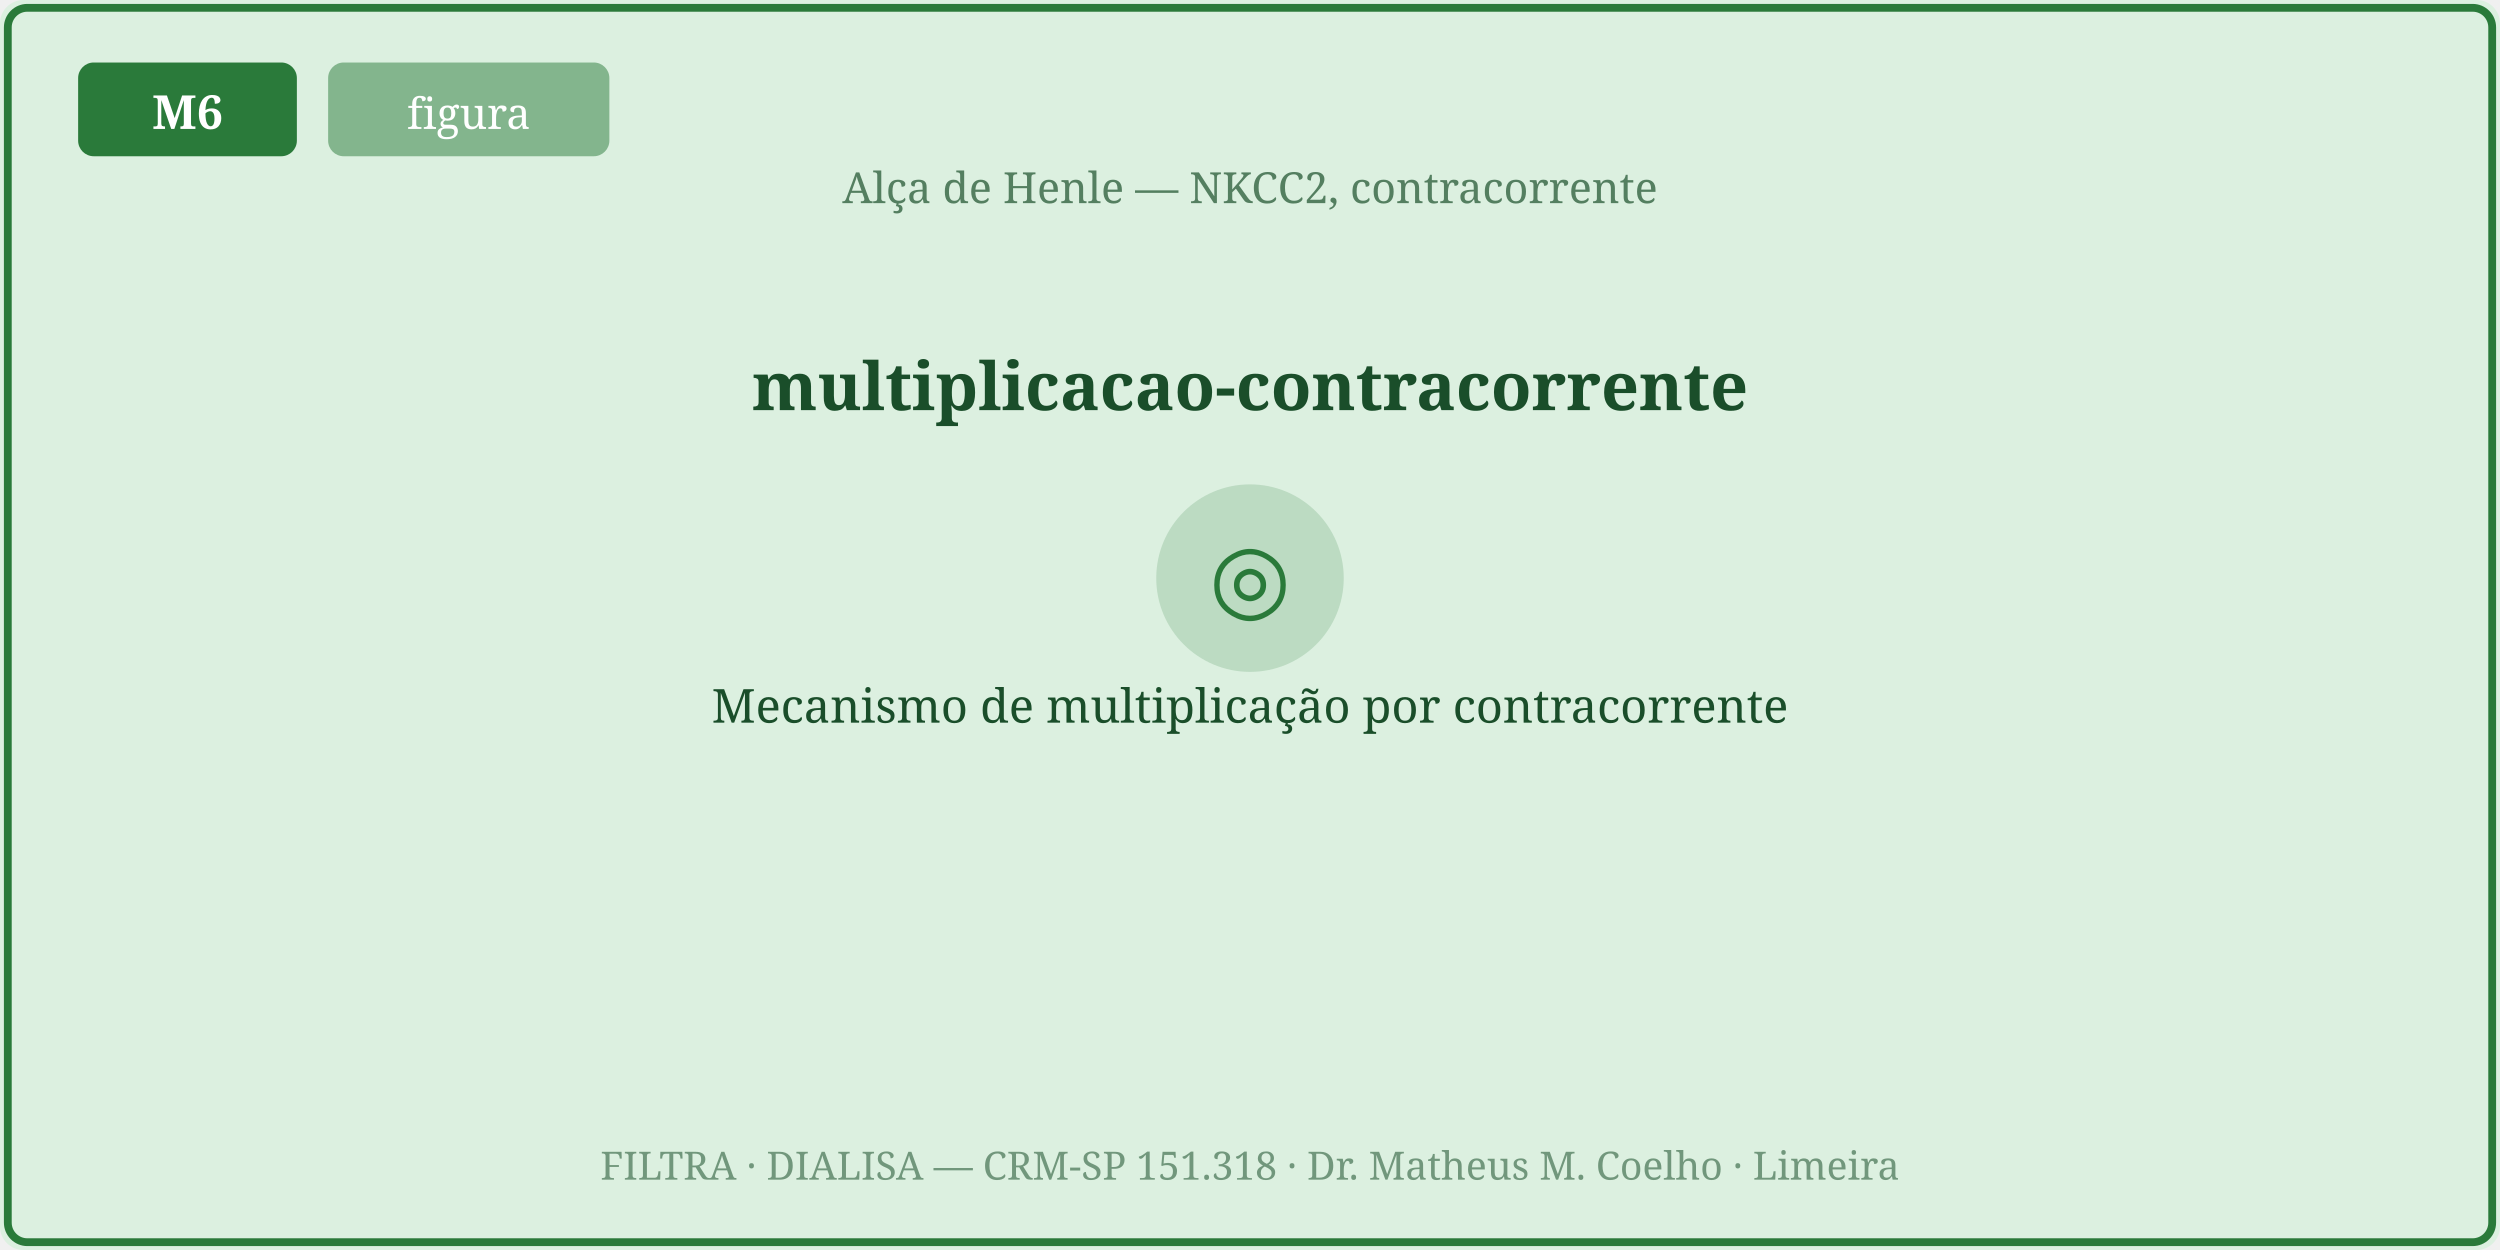
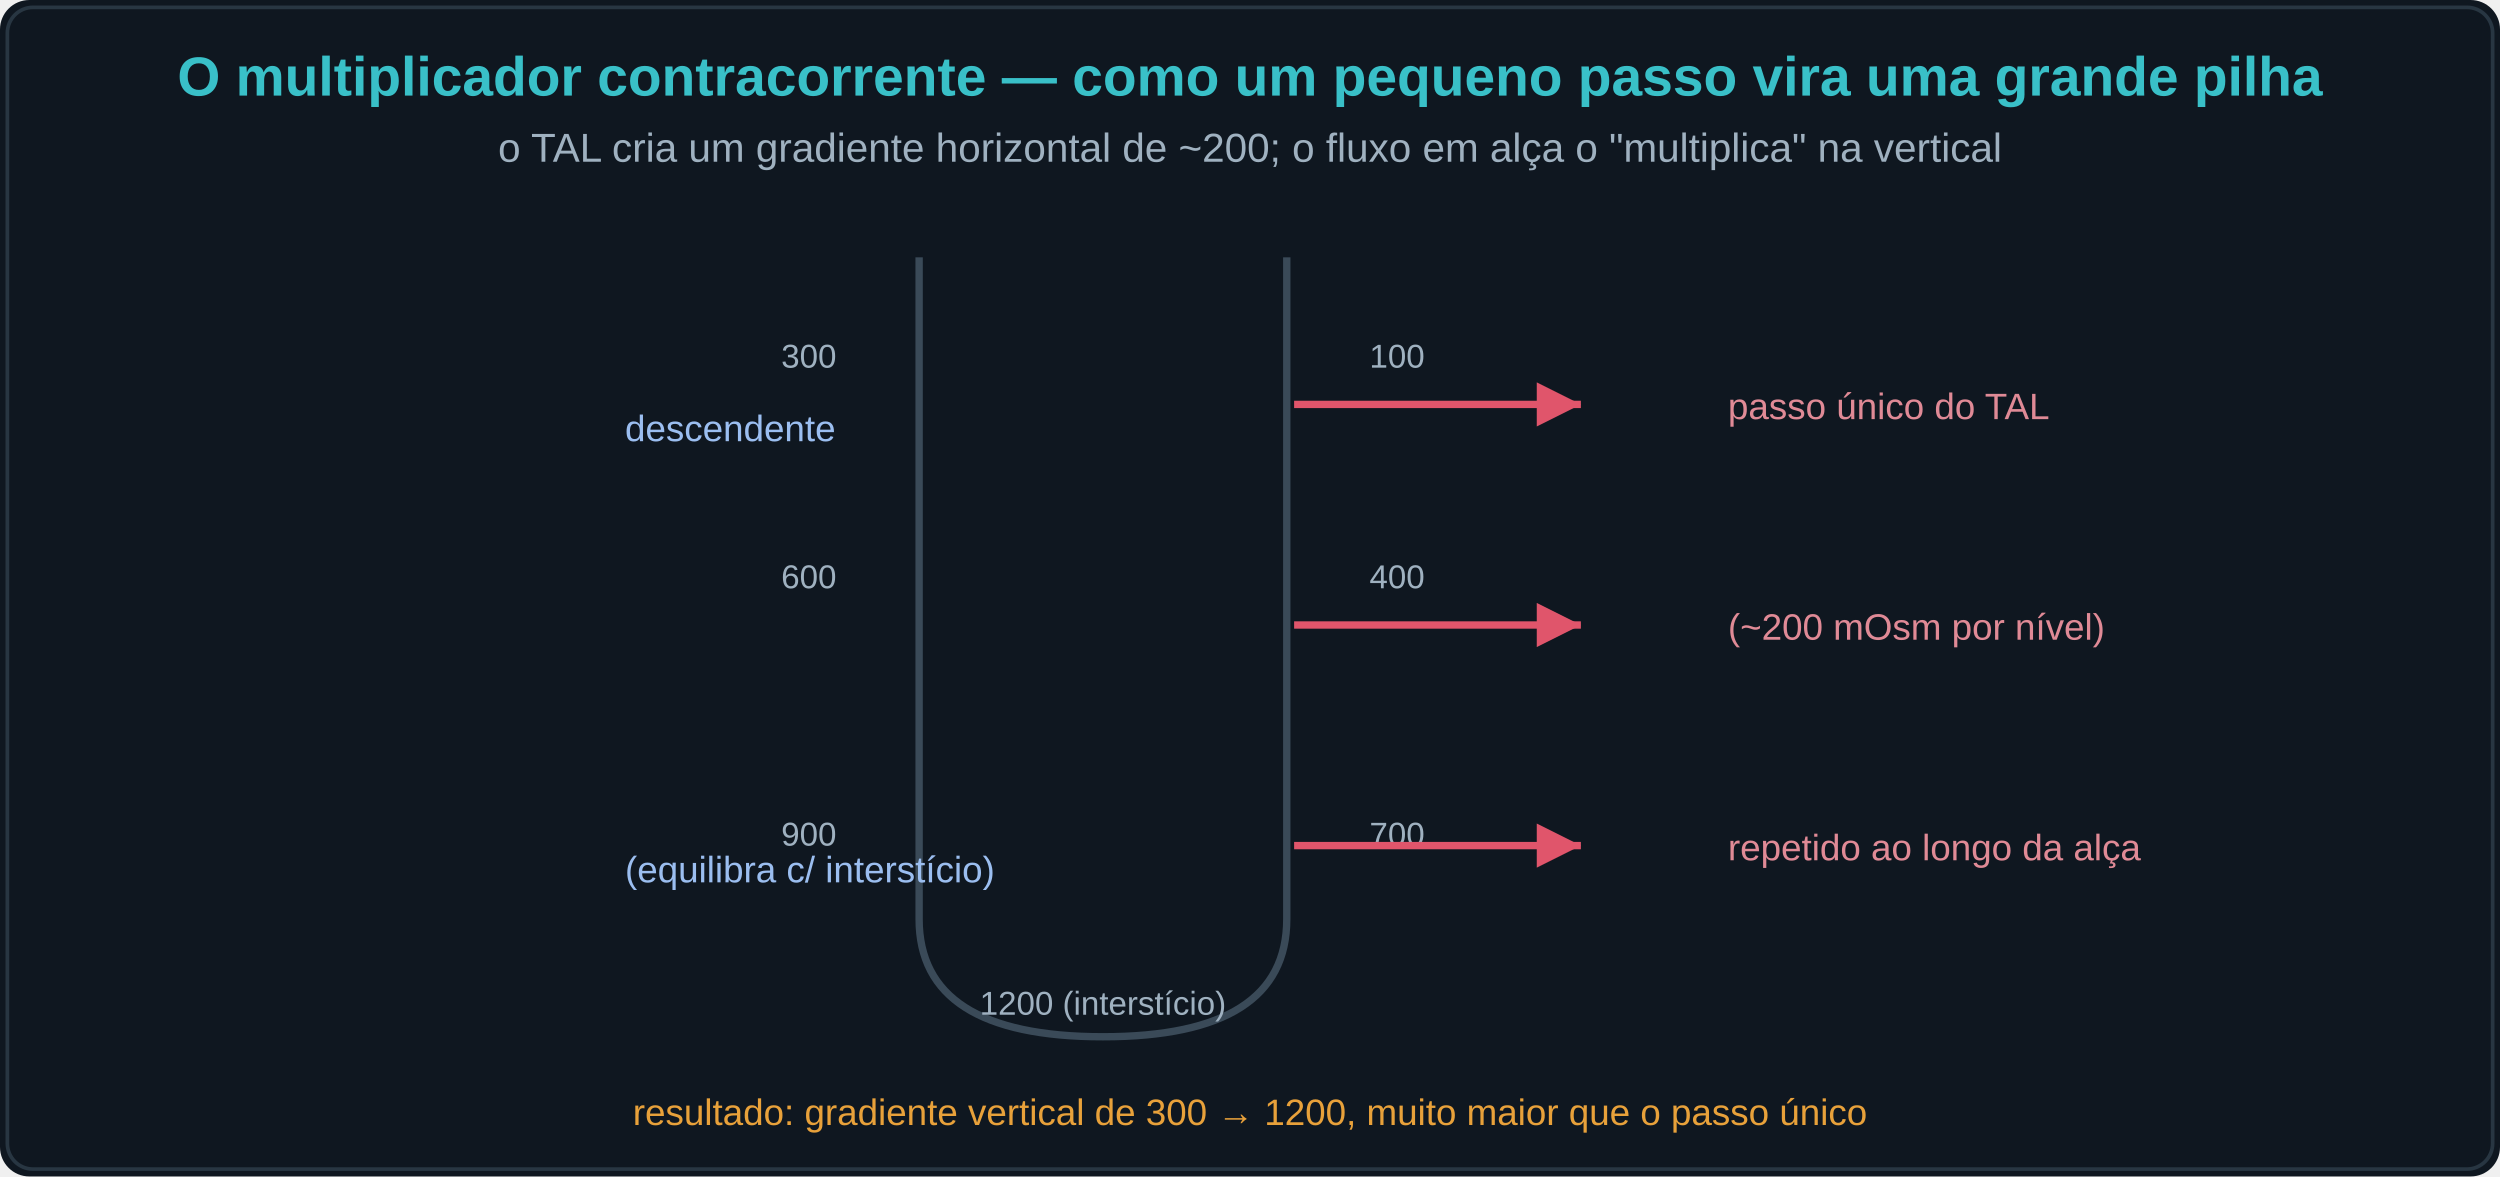
- <svg xmlns="http://www.w3.org/2000/svg" viewBox="0 0 640 320" font-family="Georgia,serif">
-   <rect width="640" height="320" fill="#dcf0e0" rx="6" />
-   <rect x="2" y="2" width="636" height="316" rx="5" fill="none" stroke="#2a7a3a" stroke-width="2" />
-   <rect x="20" y="16" width="56" height="24" rx="4" fill="#2a7a3a" />
-   <text x="48" y="33" text-anchor="middle" font-size="12" font-weight="bold" fill="white">M6</text>
-   <rect x="84" y="16" width="72" height="24" rx="4" fill="#2a7a3a" opacity="0.5" />
-   <text x="120" y="33" text-anchor="middle" font-size="11" fill="white">figura</text>
-   <text x="320" y="52" text-anchor="middle" font-size="11" fill="#1a4e2a" opacity="0.7">Alça de Henle — NKCC2, contracorrente</text>
-   <text x="320" y="105" text-anchor="middle" font-size="17" font-weight="bold" fill="#1a4e2a">multiplicacao-contracorrente</text>
-   <circle cx="320" cy="148" r="24" fill="#2a7a3a" opacity="0.18" />
-   <text x="320" y="156" text-anchor="middle" font-size="24" fill="#2a7a3a">◎</text>
-   <text x="320" y="185" text-anchor="middle" font-size="12" fill="#1a4e2a">Mecanismo de multiplicação por contracorrente</text>
-   <text x="320" y="302" text-anchor="middle" font-size="10" fill="#1a4e2a" opacity="0.55">FILTRA · DIALISA — CRM-SP 151.318 · Dr. Matheus M. Coelho · Limeira</text>
+ <svg xmlns="http://www.w3.org/2000/svg" viewBox="0 0 680 320" font-family="system-ui,Arial,sans-serif">
+   <defs>
+     <marker id="m" markerWidth="8" markerHeight="8" refX="6" refY="3" orient="auto">
+       <path d="M0,0 L6,3 L0,6 z" fill="#e0556b" />
+     </marker>
+   </defs>
+   <rect width="680" height="320" rx="8" fill="#0f1720" />
+   <rect x="2" y="2" width="676" height="316" rx="7" fill="none" stroke="#283642" />
+   <text x="340" y="26" text-anchor="middle" font-size="15" font-weight="bold" fill="#39c0c8">O multiplicador contracorrente — como um pequeno passo vira uma grande pilha</text>
+   <text x="340" y="44" text-anchor="middle" font-size="11" fill="#9fb1c0">o TAL cria um gradiente horizontal de ~200; o fluxo em alça o "multiplica" na vertical</text>
+   <path d="M250,70 L250,250 Q250,282 300,282 Q350,282 350,250 L350,70" fill="none" stroke="#3a4a58" stroke-width="2" />
+   <g font-size="9" fill="#9fb1c0" text-anchor="middle">
+     <text x="220" y="100">300</text>
+     <text x="380" y="100">100</text>
+     <text x="220" y="160">600</text>
+     <text x="380" y="160">400</text>
+     <text x="220" y="230">900</text>
+     <text x="380" y="230">700</text>
+     <text x="300" y="276">1200 (interstício)</text>
+   </g>
+   <g stroke="#e0556b" stroke-width="2" marker-end="url(#m)">
+     <line x1="352" y1="110" x2="430" y2="110" />
+     <line x1="352" y1="170" x2="430" y2="170" />
+     <line x1="352" y1="230" x2="430" y2="230" />
+   </g>
+   <text x="470" y="114" font-size="10" fill="#e08a96">passo único do TAL</text>
+   <text x="470" y="174" font-size="10" fill="#e08a96">(~200 mOsm por nível)</text>
+   <text x="470" y="234" font-size="10" fill="#e08a96">repetido ao longo da alça</text>
+   <text x="170" y="120" font-size="10" fill="#9bbef0">descendente</text>
+   <text x="170" y="240" font-size="10" fill="#9bbef0">(equilibra c/ interstício)</text>
+   <text x="340" y="306" text-anchor="middle" font-size="10" fill="#e8a13a">resultado: gradiente vertical de 300 → 1200, muito maior que o passo único</text>
</svg>
